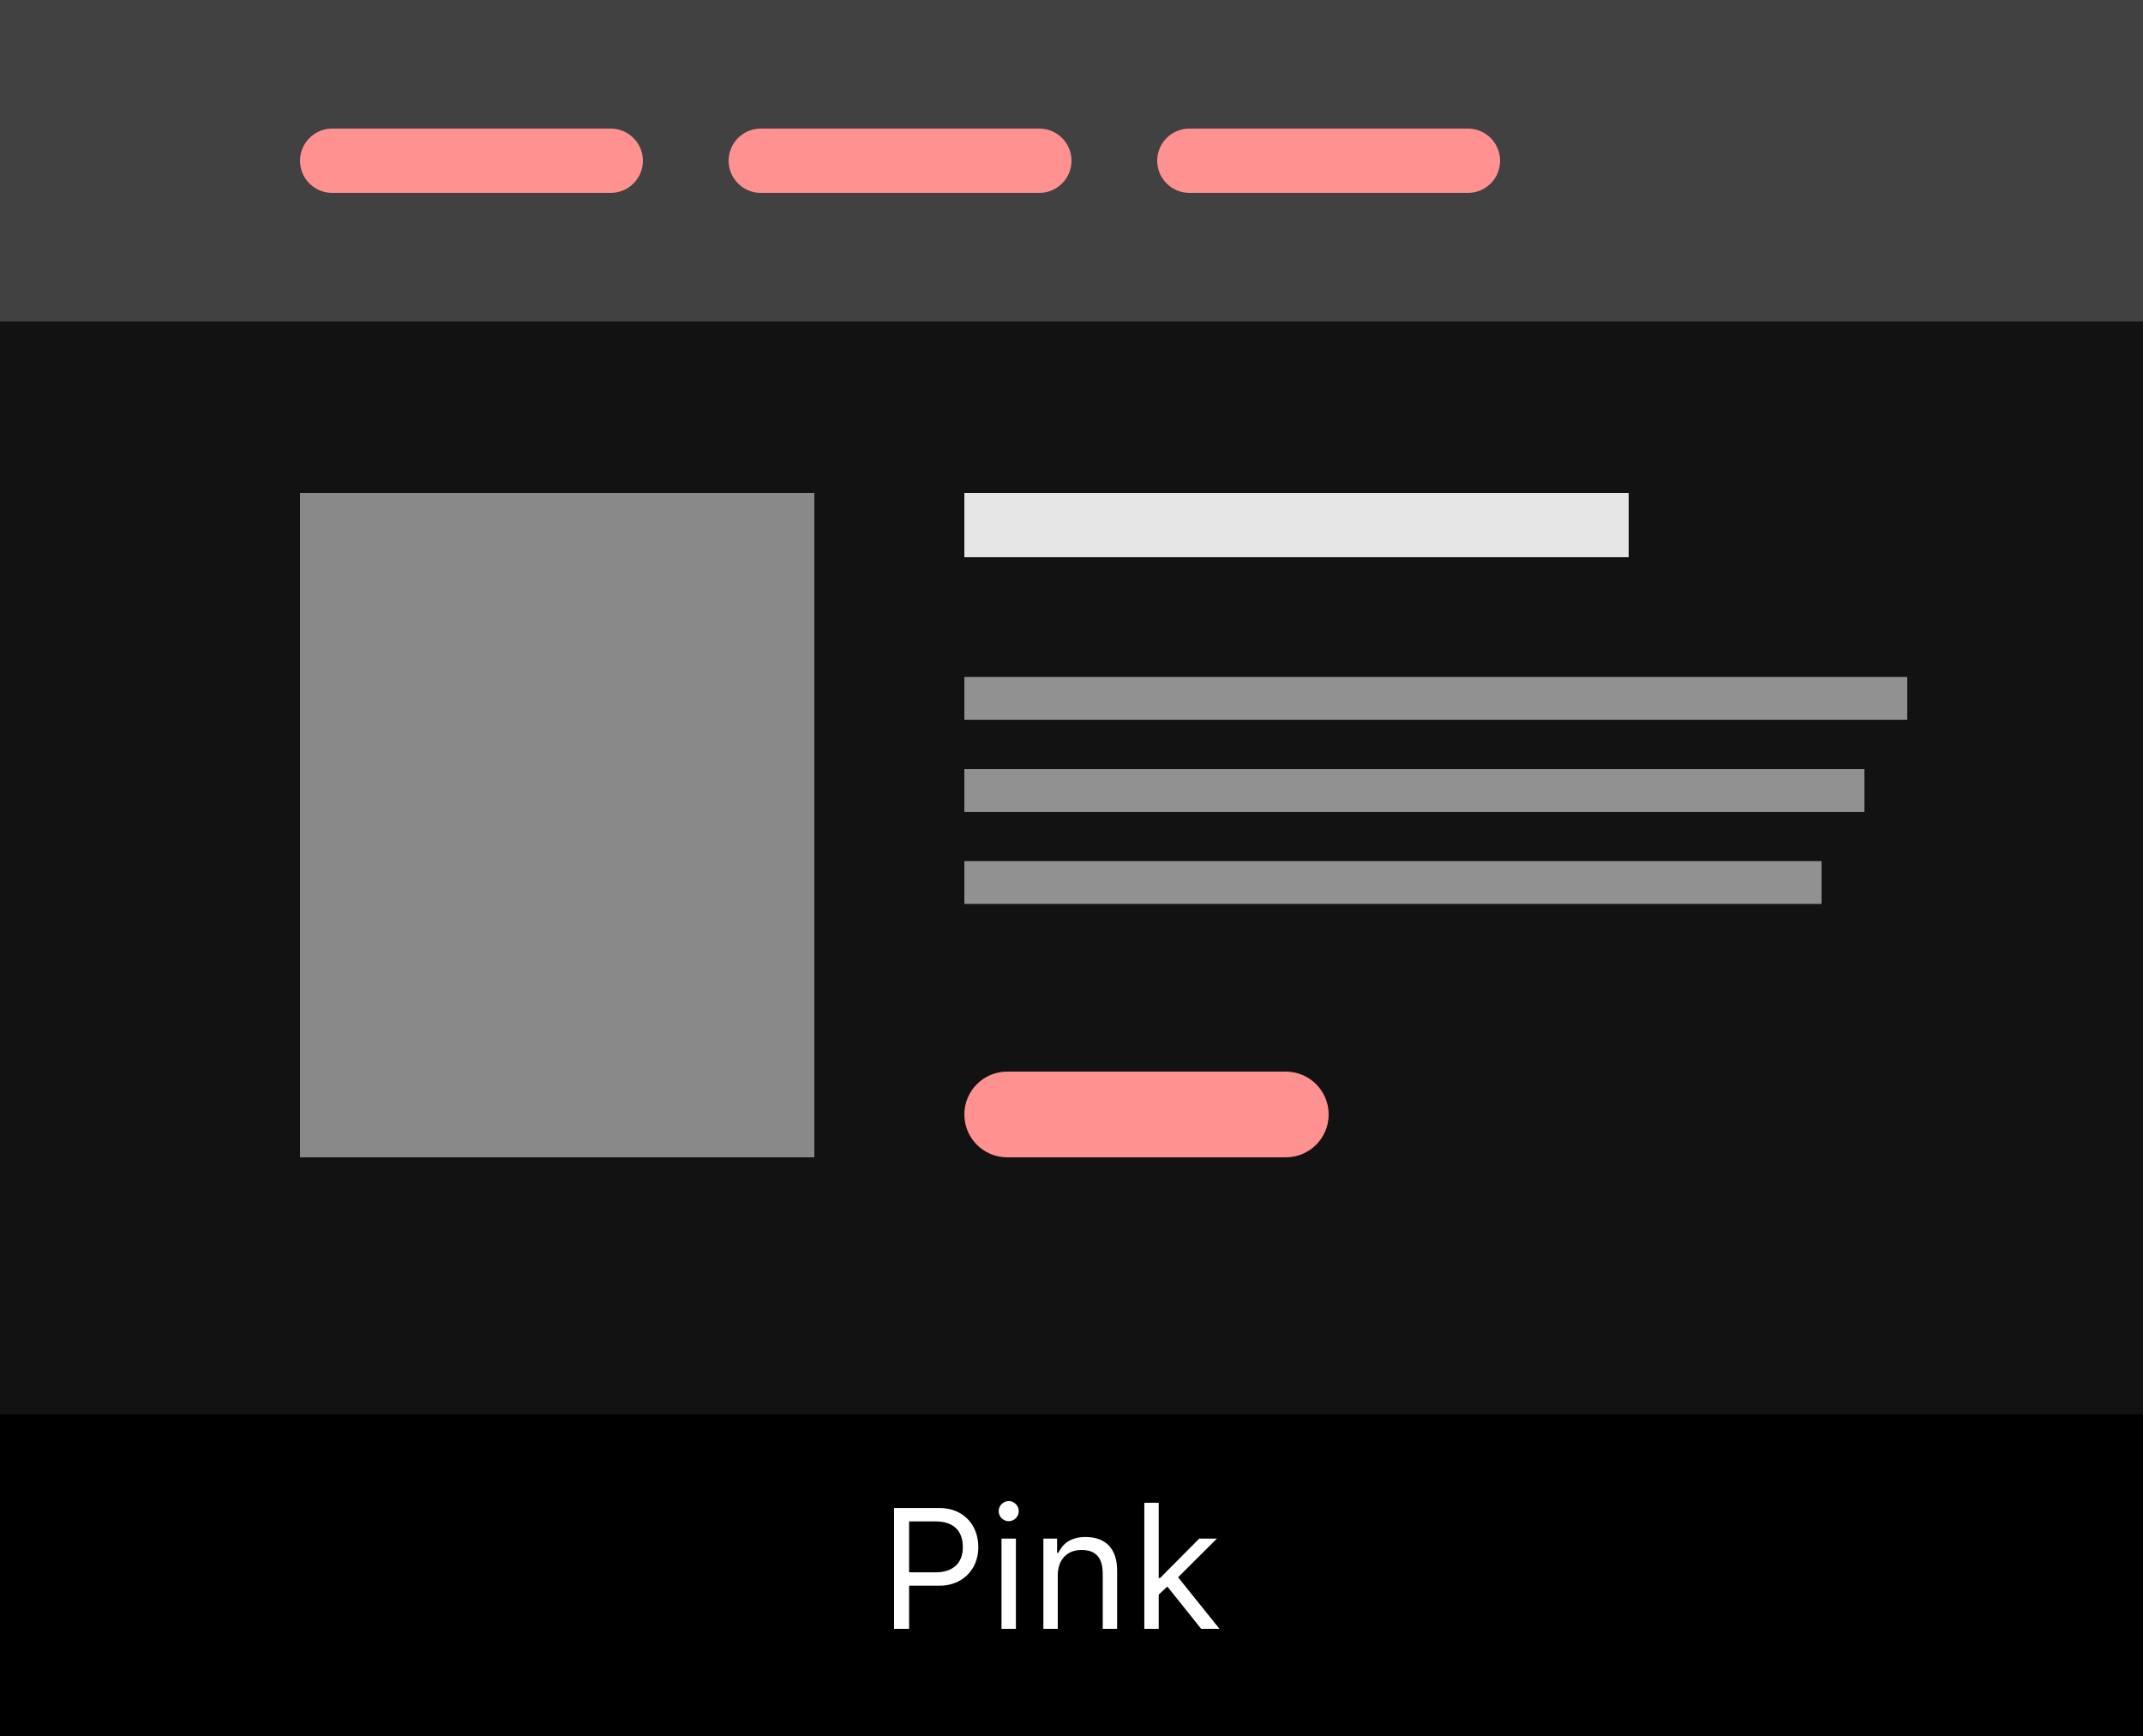
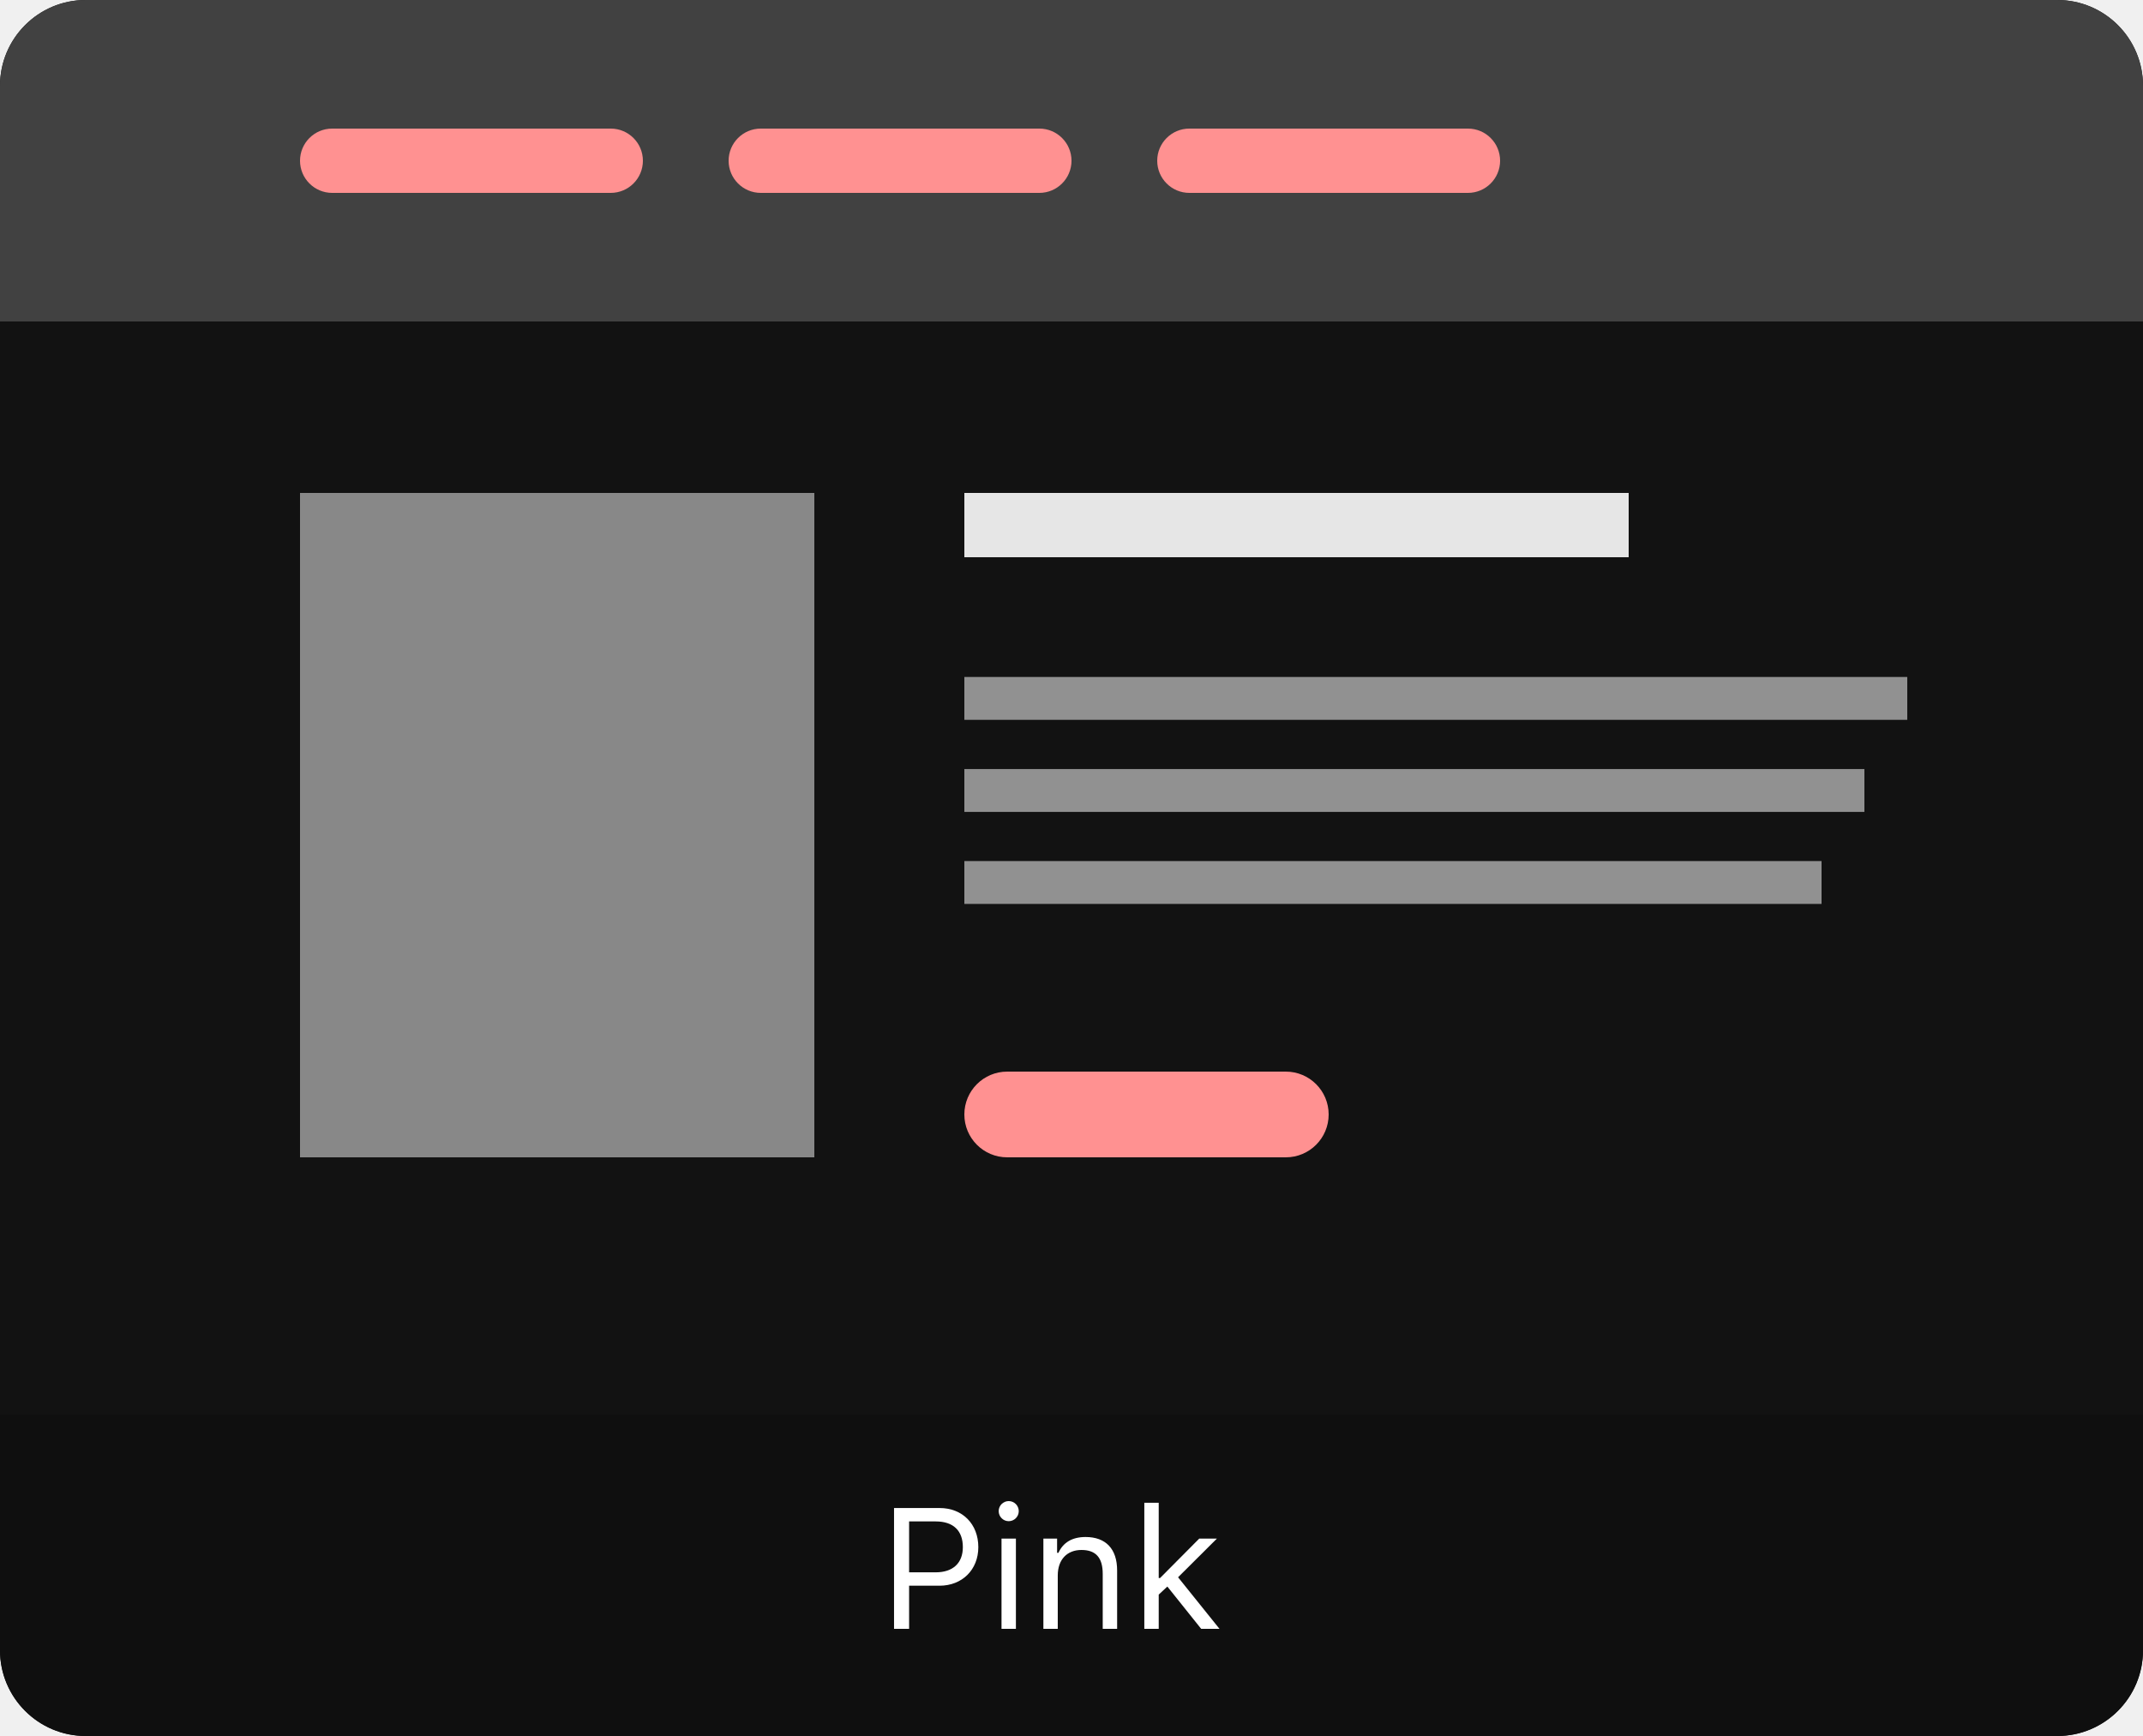
<svg xmlns="http://www.w3.org/2000/svg" width="100" height="81" viewBox="0 0 100 81" fill="none">
  <g clip-path="url(#clip0)">
-     <path d="M0 0H100V81H0V0Z" fill="#121212" />
-     <path opacity="0.2" d="M0 0H100V15H0V0Z" fill="white" />
-     <path d="M0 66H100V81H0V66Z" fill="black" />
+     <rect width="100" height="81" rx="4" fill="#121212" />
+     <path d="M0 0H100V15H0V0Z" fill="#414141" />
+     <path d="M0 66H100V81H0V66Z" fill="#0F0F0F" />
    <path d="M14 7.5C14 6.672 14.672 6 15.5 6H28.5C29.328 6 30 6.672 30 7.5C30 8.328 29.328 9 28.5 9H15.5C14.672 9 14 8.328 14 7.5Z" fill="#FF9191" />
    <path d="M45 23H76V26H45V23Z" fill="#E6E6E6" />
    <path d="M45 52C45 50.895 45.895 50 47 50H60C61.105 50 62 50.895 62 52C62 53.105 61.105 54 60 54H47C45.895 54 45 53.105 45 52Z" fill="#FF9191" />
-     <path opacity="0.6" d="M45 31.588H89V33.588H45V31.588Z" fill="#E6E6E6" />
-     <path opacity="0.6" d="M45 35.882H87V37.882H45V35.882Z" fill="#E6E6E6" />
-     <path opacity="0.6" d="M45 40.176H85V42.176H45V40.176Z" fill="#E6E6E6" />
-     <path opacity="0.5" d="M14 23H38V54H14V23Z" fill="white" />
+     <path d="M45 31.588H89V33.588H45V31.588Z" fill="#919191" />
+     <path d="M45 35.882H87V37.882H45V35.882Z" fill="#919191" />
+     <path d="M45 40.176H85V42.176H45V40.176Z" fill="#919191" />
+     <path d="M14 23H38V54H14V23Z" fill="#888888" />
    <path d="M34 7.5C34 6.672 34.672 6 35.5 6H48.5C49.328 6 50 6.672 50 7.5C50 8.328 49.328 9 48.5 9H35.5C34.672 9 34 8.328 34 7.5Z" fill="#FF9191" />
    <path d="M54 7.5C54 6.672 54.672 6 55.5 6H68.5C69.328 6 70 6.672 70 7.5C70 8.328 69.328 9 68.5 9H55.5C54.672 9 54 8.328 54 7.5Z" fill="#FF9191" />
    <path d="M41.719 70.363V76H42.422V73.988H43.84C44.898 73.988 45.652 73.242 45.652 72.188C45.652 71.113 44.914 70.363 43.848 70.363H41.719ZM42.422 70.988H43.664C44.48 70.988 44.93 71.414 44.93 72.188C44.93 72.934 44.465 73.363 43.664 73.363H42.422V70.988Z" fill="white" />
    <path d="M47.07 70.977C47.328 70.977 47.539 70.766 47.539 70.508C47.539 70.25 47.328 70.039 47.07 70.039C46.812 70.039 46.602 70.25 46.602 70.508C46.602 70.766 46.812 70.977 47.07 70.977ZM46.734 76H47.406V71.789H46.734V76Z" fill="white" />
    <path d="M48.688 76H49.359V73.508C49.359 72.769 49.793 72.32 50.465 72.32C51.137 72.32 51.457 72.68 51.457 73.438V76H52.129V73.273C52.129 72.273 51.602 71.715 50.656 71.715C50.012 71.715 49.602 71.988 49.391 72.453H49.328V71.789H48.688V76Z" fill="white" />
    <path d="M54.133 73.629H54.07V70.117H53.398V76H54.07V74.402L54.473 74.027L56.051 76H56.906L54.973 73.594L56.785 71.789H55.961L54.133 73.629Z" fill="white" />
  </g>
  <defs>
    <clipPath id="clip0">
-       <rect width="100" height="81" fill="white" />
+       <rect width="100" height="81" rx="4" fill="white" />
    </clipPath>
  </defs>
</svg>
